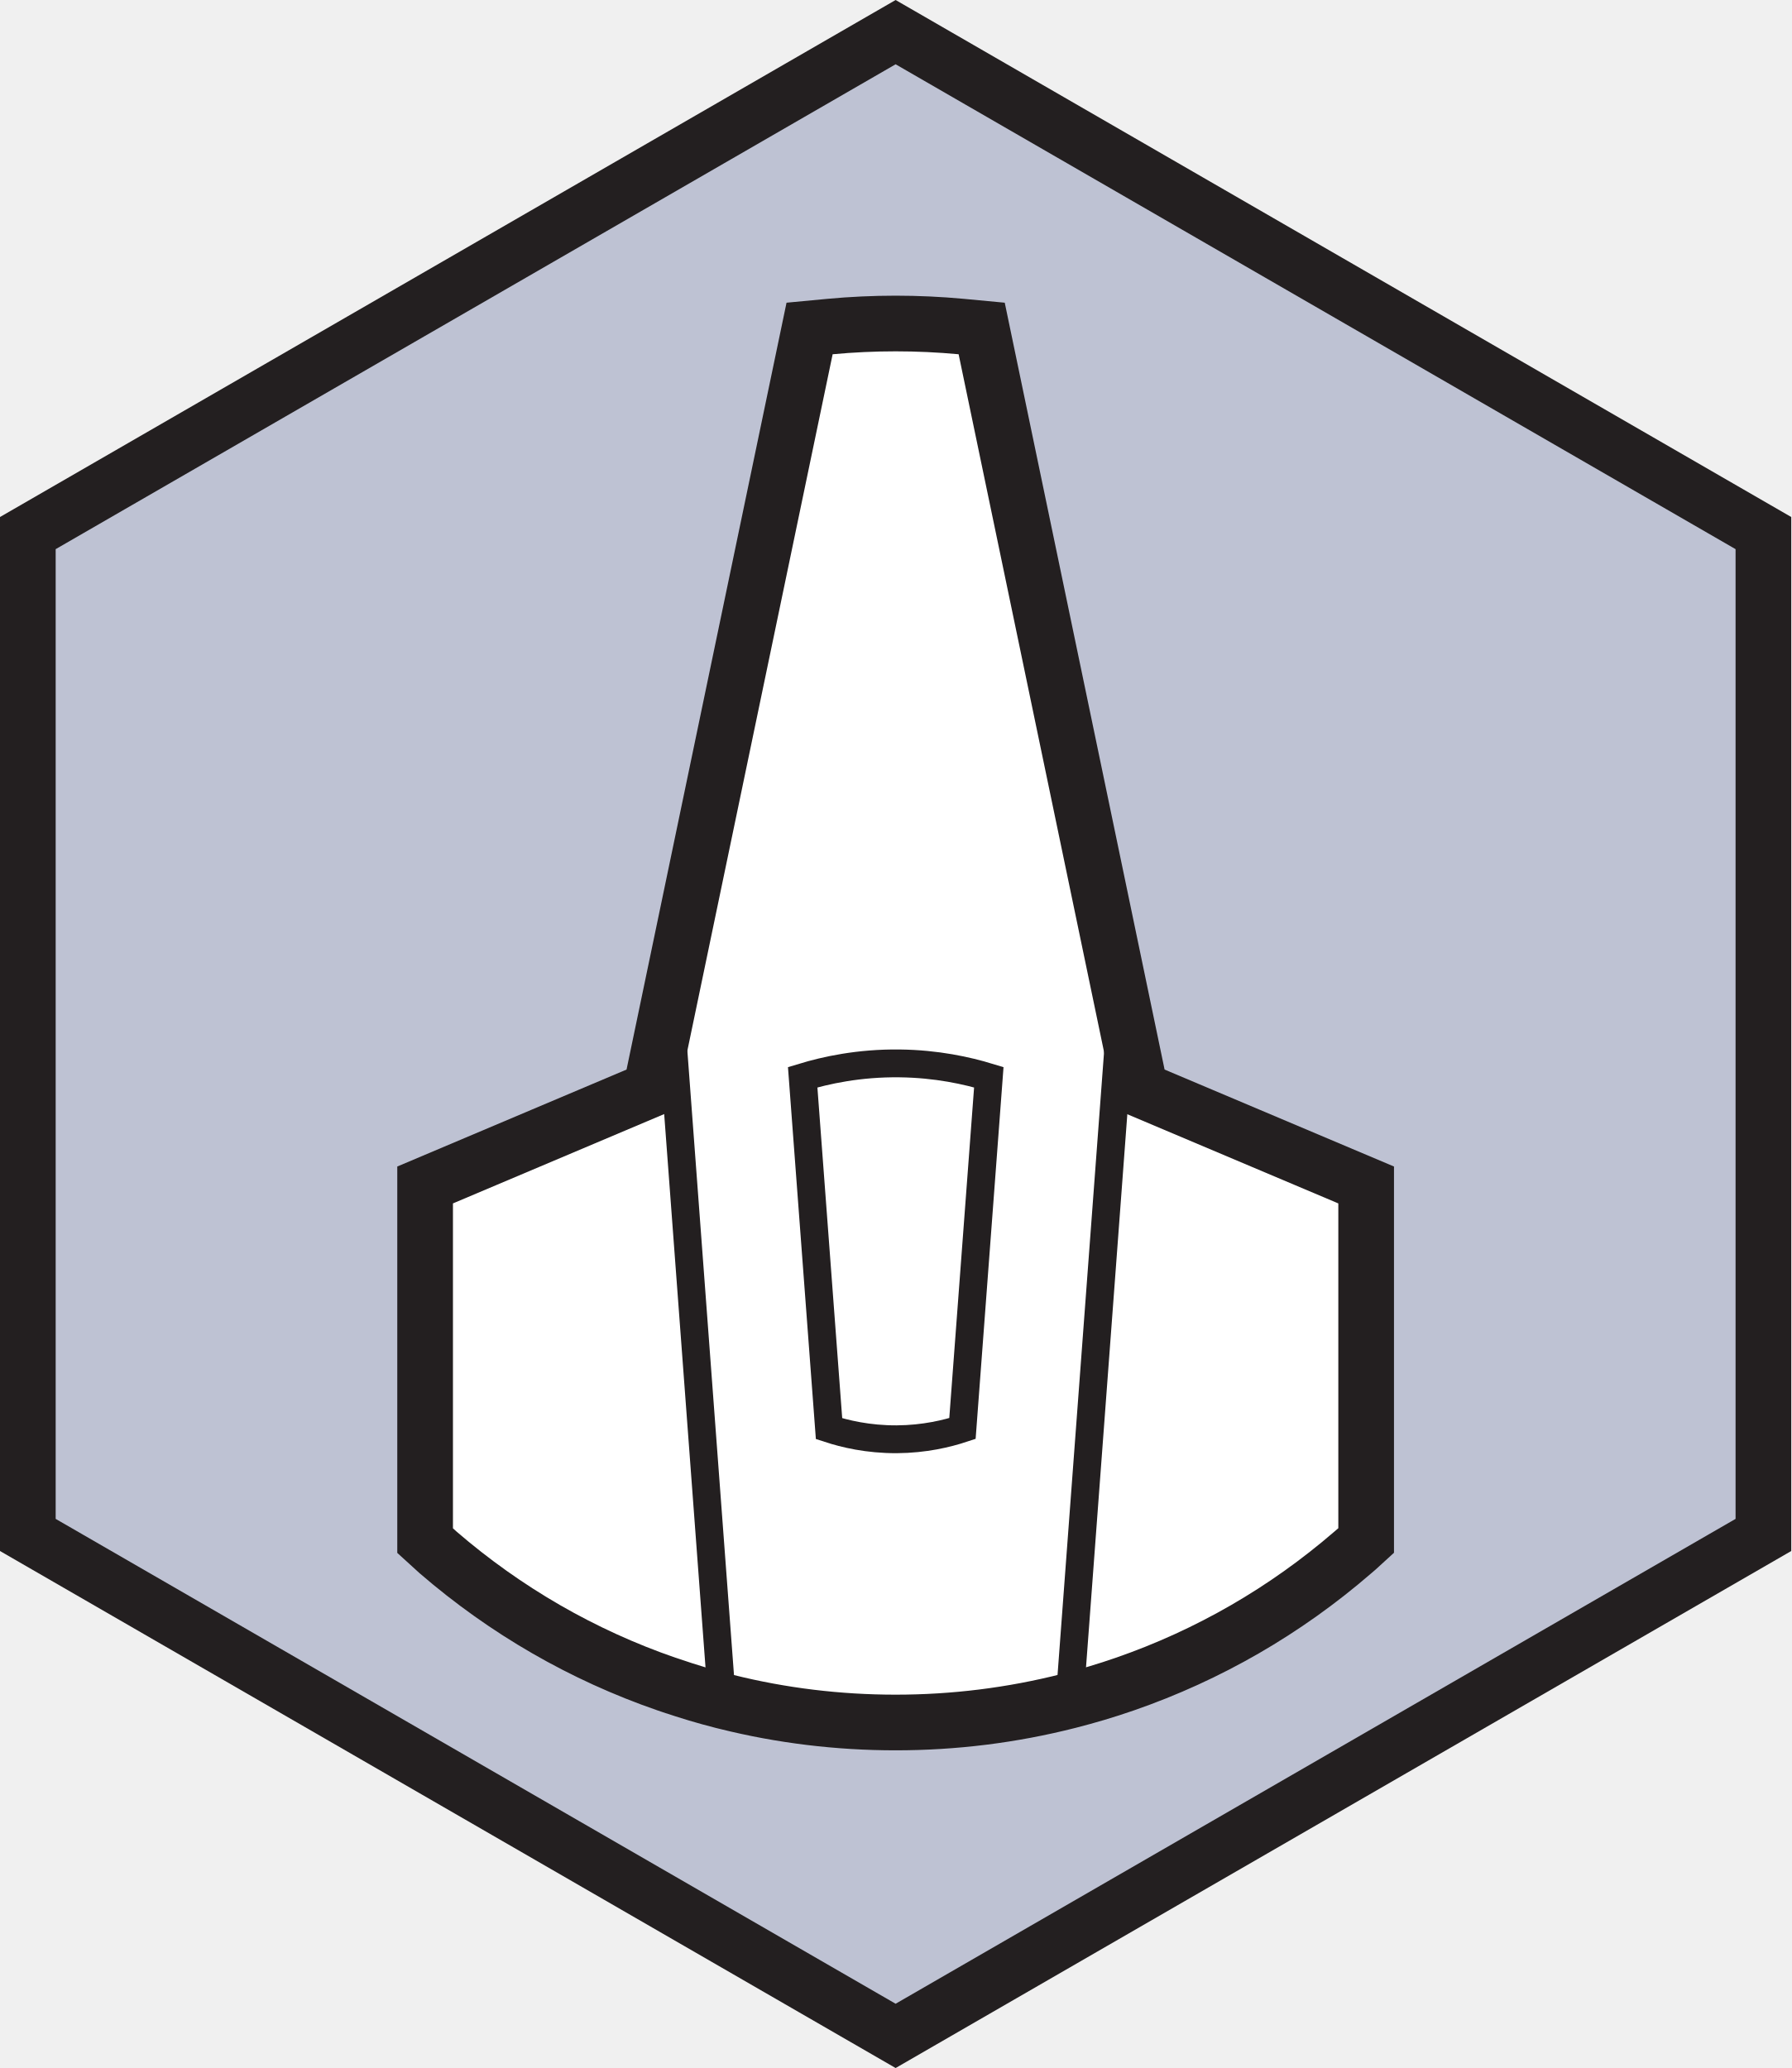
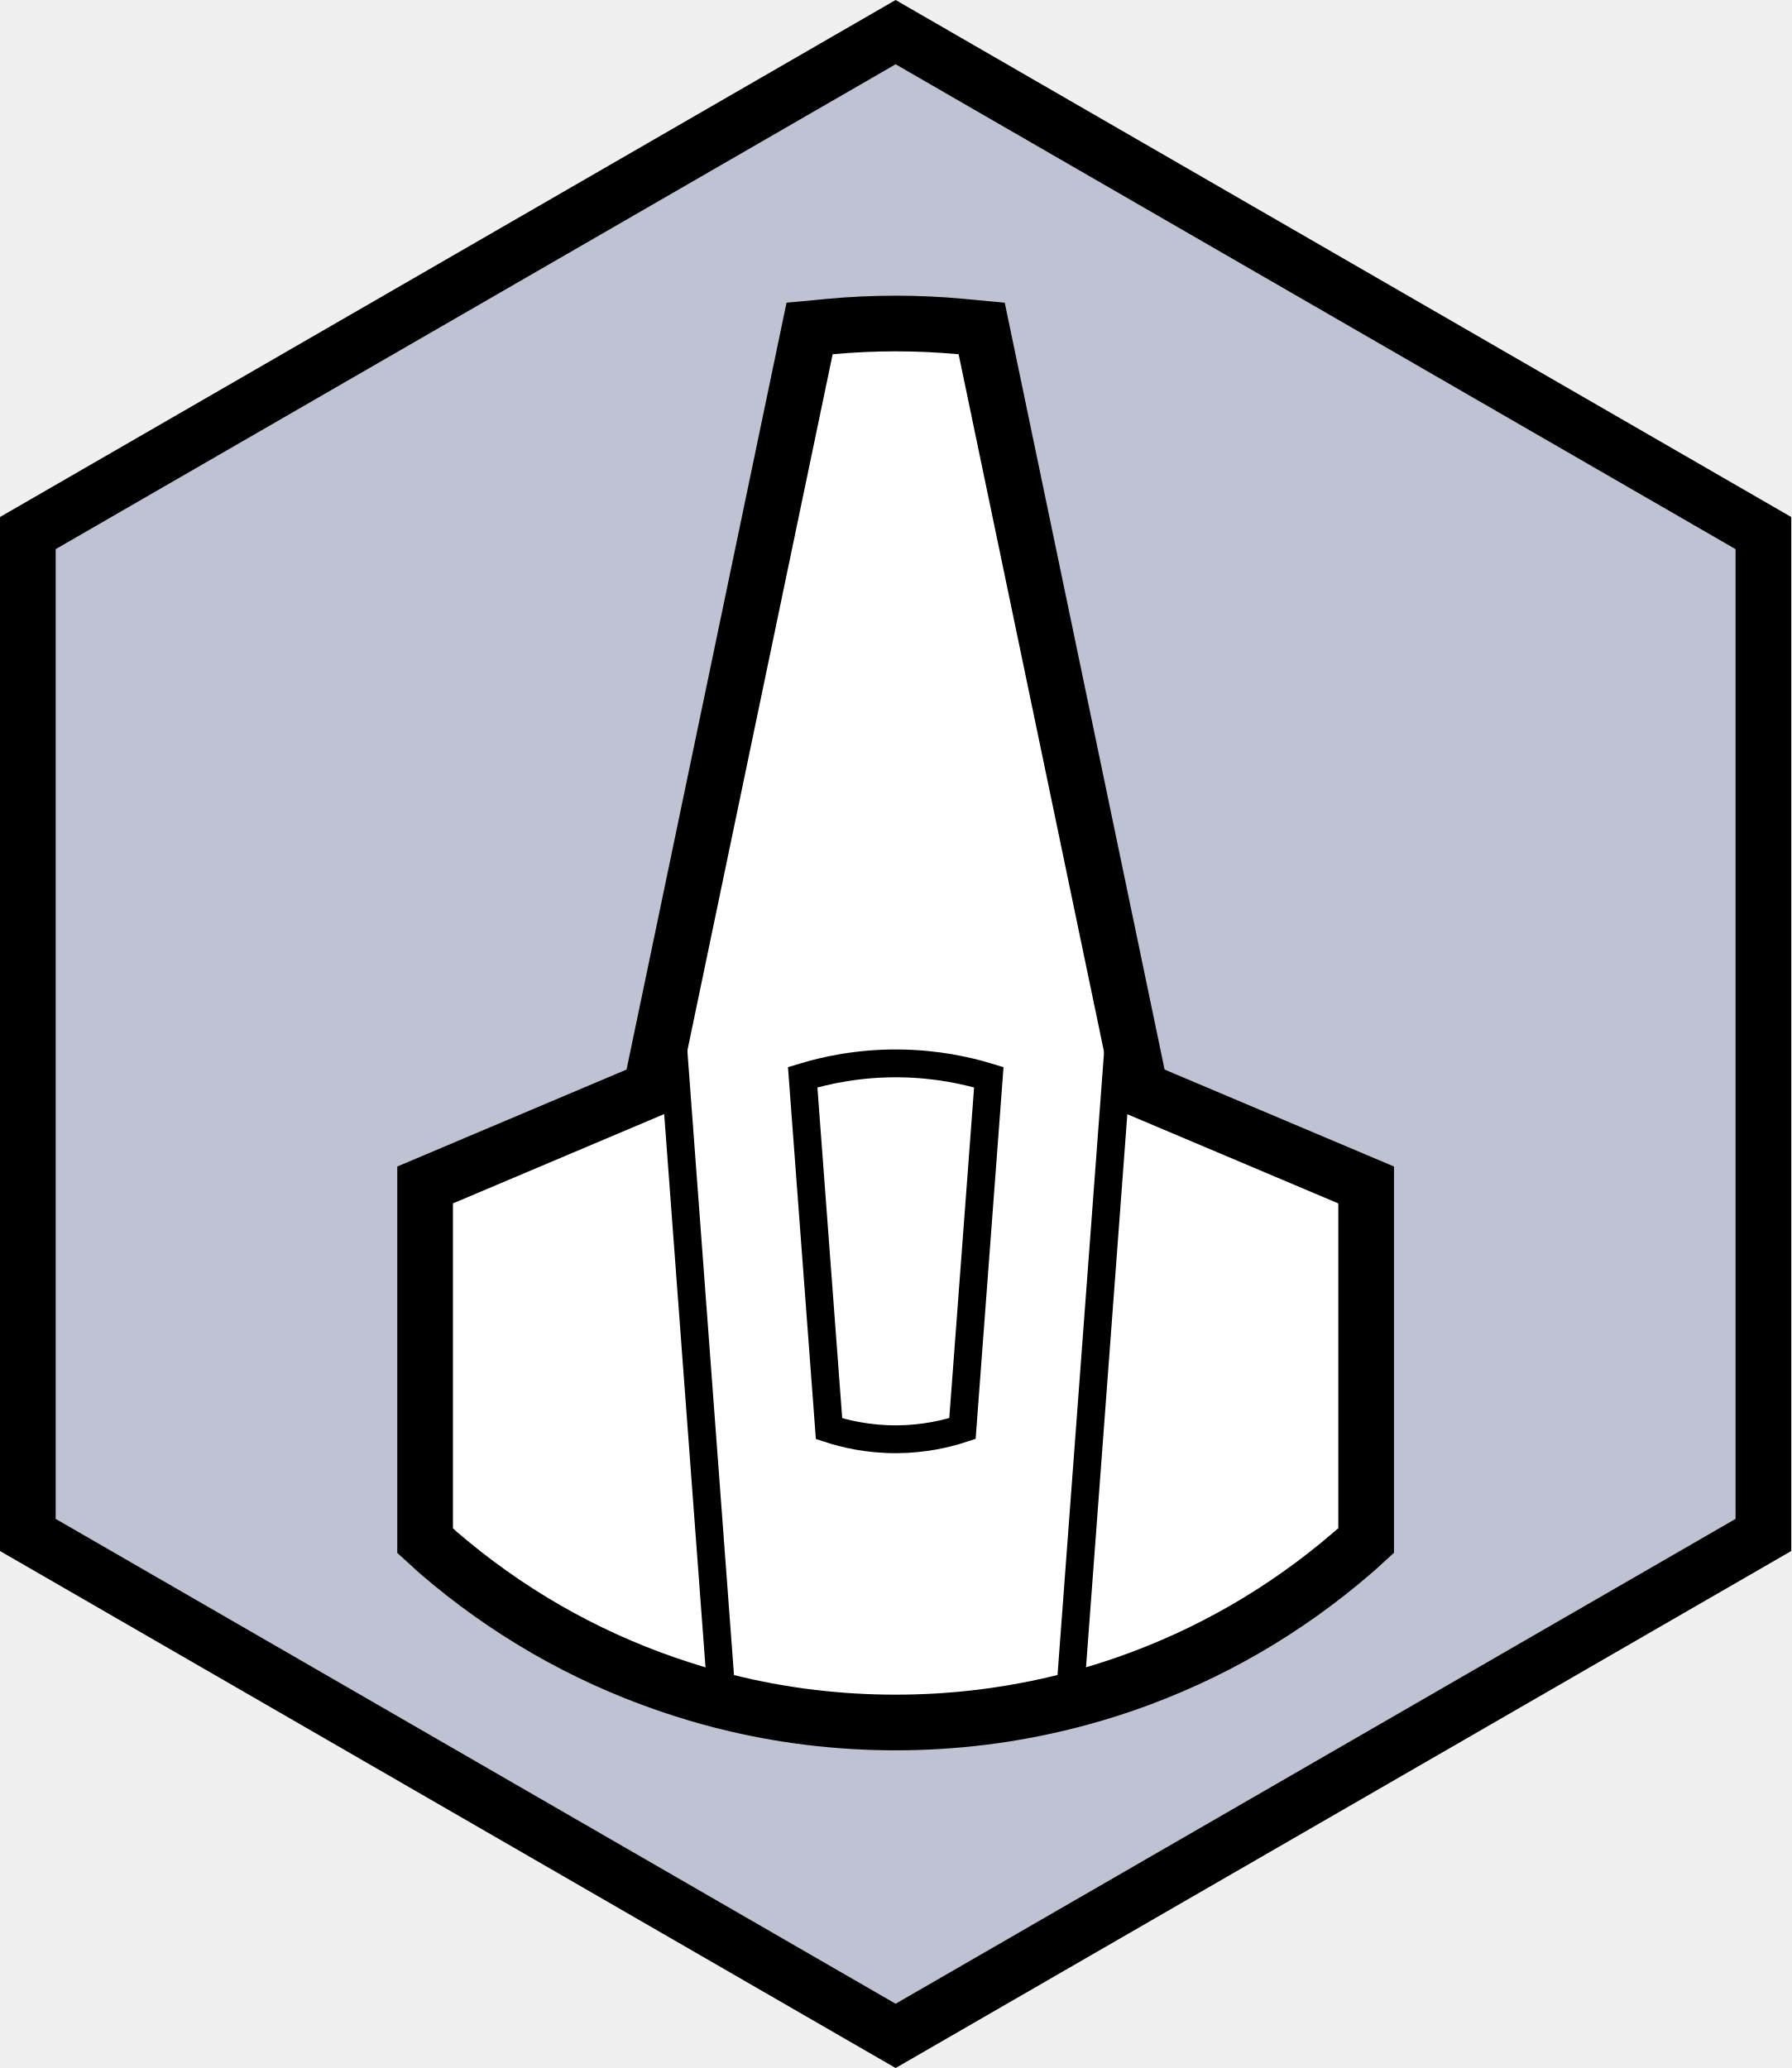
<svg xmlns="http://www.w3.org/2000/svg" fill-rule="evenodd" stroke-miterlimit="10" clip-rule="evenodd" viewBox="0 0 64.354 74.309" xml:space="preserve">
  <path fill="#495790" fill-rule="nonzero" d="M63.354 55.155v-36l-31.177-18-31.177 18v36l31.177 18z" opacity=".3" />
-   <path fill="none" stroke="#231f20" stroke-width="2" d="M63.354 55.155v-36l-31.177-18-31.177 18v36l31.177 18z" />
-   <path fill="#fff" fill-rule="nonzero" stroke="#231f20" stroke-width="2" d="m40.968 39.149-5.699-27.346-.732-.069c-1.573-.146-3.146-.146-4.72 0l-.731.069-5.704 27.346-8.109 3.43v12.779l.467.425c2.424 2.091 5.186 3.687 8.205 4.73l.16.054h.004c.604.206 1.226.394 1.839.549l.151.037c1.976.494 4.02.741 6.078.741 2.095 0 4.176-.256 6.225-.778.663-.169 1.345-.37 2.013-.603 3.009-1.043 5.762-2.635 8.177-4.72.051-.046.11-.096.165-.142l.325-.297v-12.775Z" />
-   <path fill="none" stroke="#231f20" d="m24.032 35.592 1.906 25.525m14.394-25.525-1.906 25.525M35.525 38.708l-.947 12.623c-.546.18-1.36.38-2.361.386-1.036.005-1.876-.199-2.432-.381l-.947-12.628c.82-.249 2.022-.516 3.487-.497 1.327.016 2.423.26 3.2.497z" />
+   <path fill="none" stroke="#000" stroke-width="2" d="M63.354 55.155v-36l-31.177-18-31.177 18v36l31.177 18z" />
+   <path fill="#fff" fill-rule="nonzero" stroke="#000" stroke-width="2" d="m40.968 39.149-5.699-27.346-.732-.069c-1.573-.146-3.146-.146-4.72 0l-.731.069-5.704 27.346-8.109 3.43v12.779l.467.425c2.424 2.091 5.186 3.687 8.205 4.73l.16.054h.004c.604.206 1.226.394 1.839.549l.151.037c1.976.494 4.02.741 6.078.741 2.095 0 4.176-.256 6.225-.778.663-.169 1.345-.37 2.013-.603 3.009-1.043 5.762-2.635 8.177-4.72.051-.046.11-.096.165-.142l.325-.297v-12.775Z" />
+   <path fill="none" stroke="#000" d="m24.032 35.592 1.906 25.525m14.394-25.525-1.906 25.525M35.525 38.708l-.947 12.623c-.546.18-1.36.38-2.361.386-1.036.005-1.876-.199-2.432-.381l-.947-12.628c.82-.249 2.022-.516 3.487-.497 1.327.016 2.423.26 3.2.497z" />
</svg>
